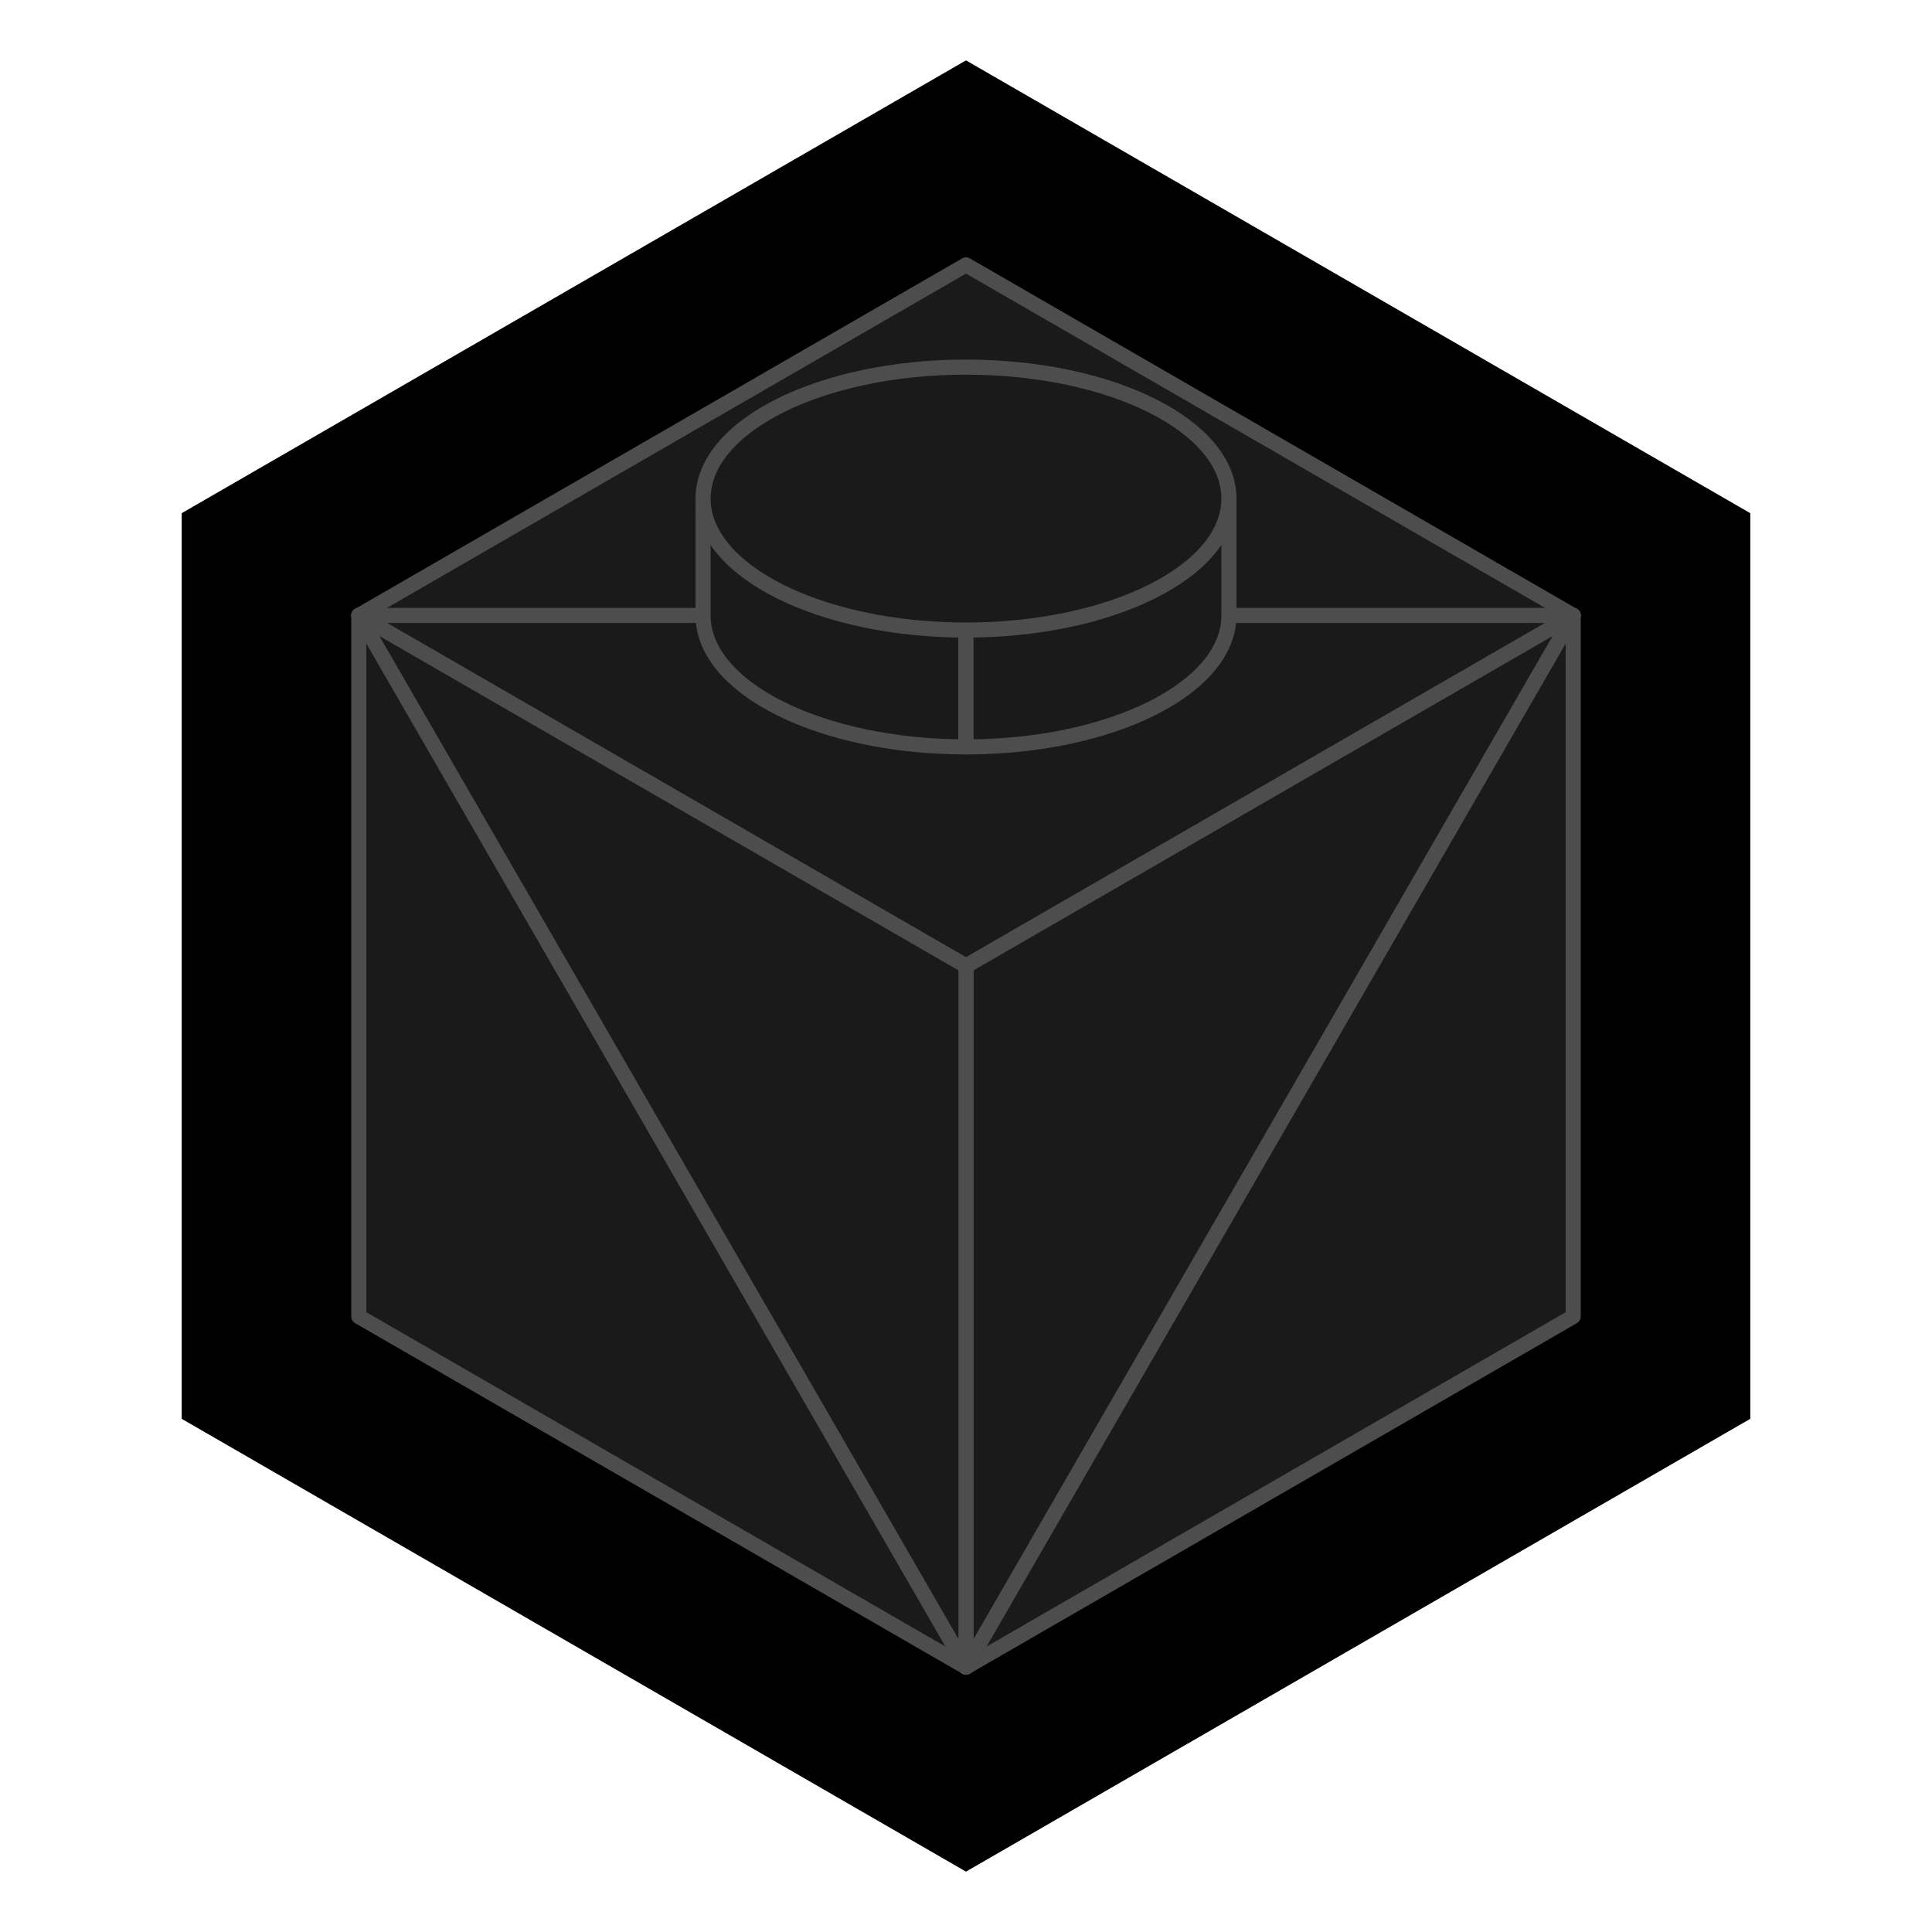
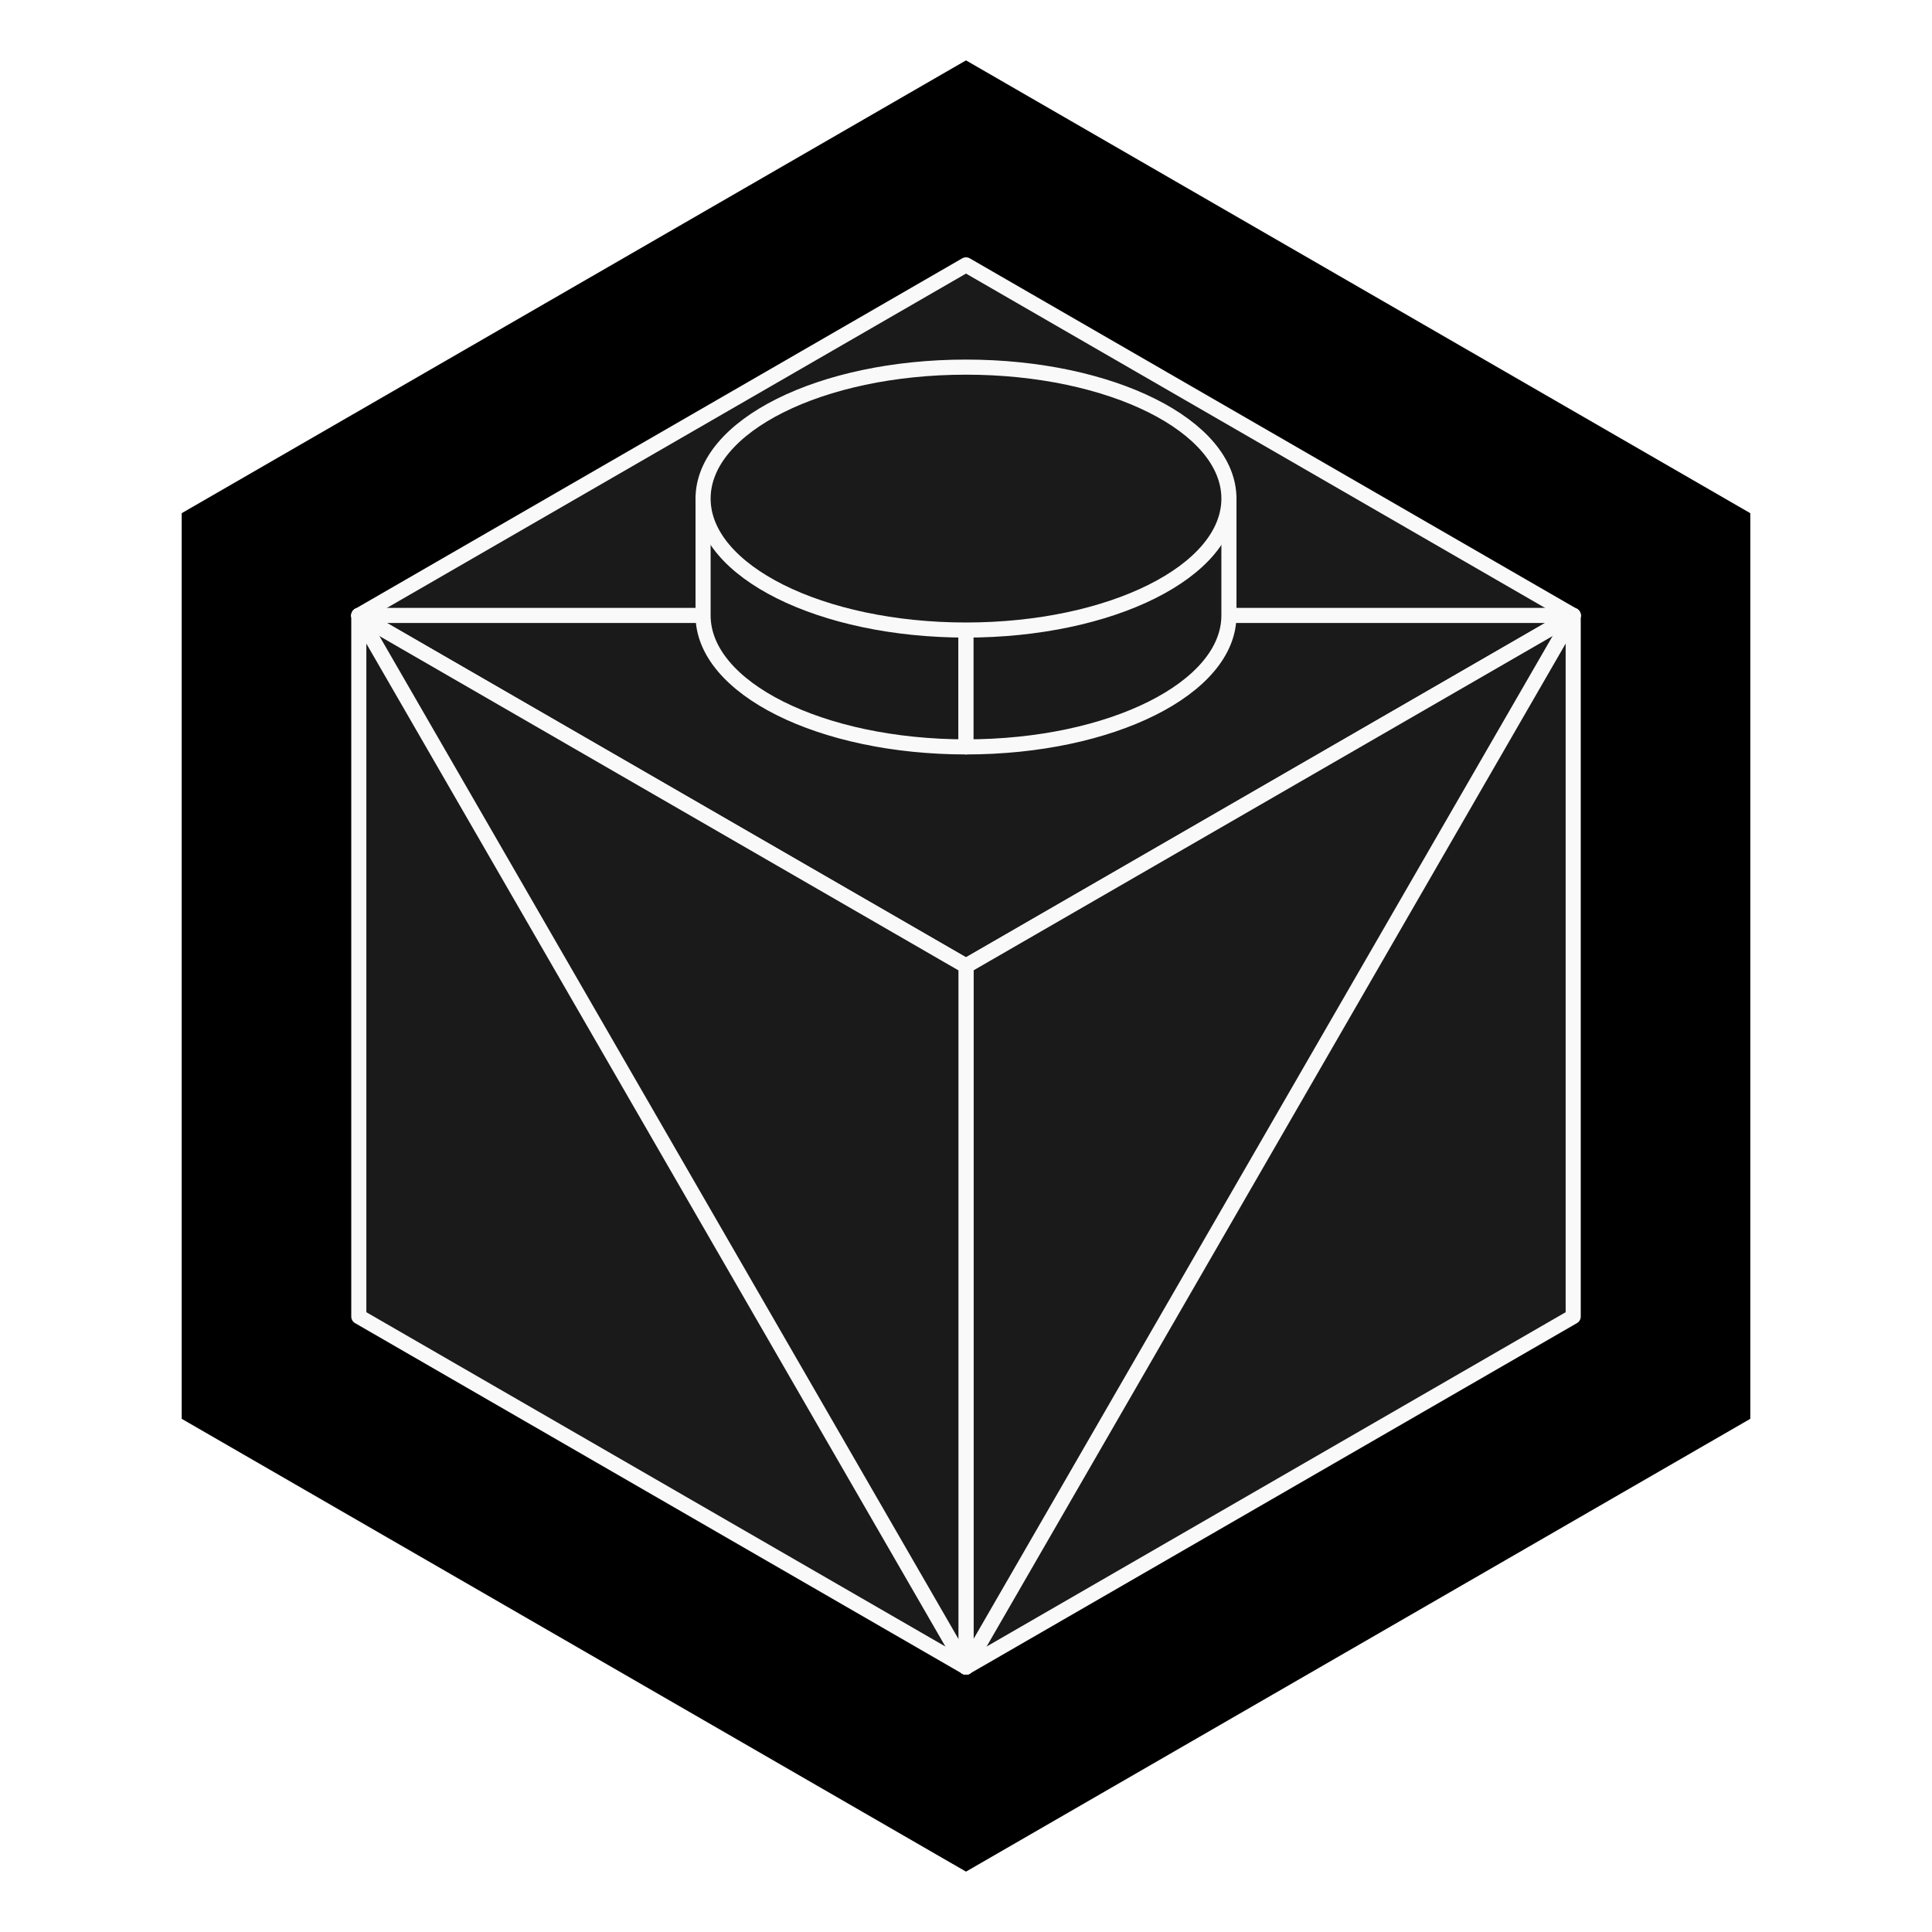
<svg xmlns="http://www.w3.org/2000/svg" width="1024" height="1024" viewBox="0 0 270.933 270.933" version="1.1" id="svg8">
  <defs id="defs2" />
  <g id="layer1" transform="translate(0,-161.5333)">
    <g id="g882">
-       <path style="fill:#000000;fill-opacity:1;stroke-width:0.265" id="path3822" d="m 67.733,163.65 56.826,32.808 0,65.617 -56.826,32.808 -56.826,-32.808 2e-6,-65.617 z" transform="matrix(1.935484,0,0,1.935484,4.369903,-146.7419)" />
-       <path style="fill:#1a1a1a;fill-opacity:1;stroke:#4d4d4d;stroke-width:2.117;stroke-dasharray:none;stroke-linecap:round;stroke-linejoin:round" d="m 135.467,198.677 -85.15,49.161 85.15,49.161 85.15,-49.161 z" id="path3824" />
-       <path style="fill:#1a1a1a;fill-opacity:1;stroke:#4d4d4d;stroke-width:2.117;stroke-dasharray:none;stroke-linecap:round;stroke-linejoin:round" d="m 220.617,247.839 -85.15,49.161 v 98.323 l 85.15,-49.161 z" id="path3834" />
-       <path style="fill:#1a1a1a;fill-opacity:1;stroke:#4d4d4d;stroke-width:2.117;stroke-dasharray:none;stroke-linecap:round;stroke-linejoin:round" d="M 135.467,297 50.317,247.839 v 98.323 l 85.15,49.161 z" id="path3837" />
-       <path style="fill:#1a1a1a;stroke:#4d4d4d;stroke-width:2.117;stroke-linecap:round;stroke-linejoin:round;stroke-dasharray:none" d="M 50.317,247.839 135.467,395.323" id="path1" />
-       <path style="fill:#1a1a1a;stroke:#4d4d4d;stroke-width:2.117;stroke-linecap:round;stroke-linejoin:round;stroke-dasharray:none" d="M 135.467,395.323 220.616,247.838" id="path2" />
-       <path style="fill:#1a1a1a;stroke:#4d4d4d;stroke-width:2.117;stroke-linecap:round;stroke-linejoin:round;stroke-dasharray:none" d="M 50.317,247.839 220.616,247.838" id="path3" />
-       <path style="fill:#1a1a1a;fill-opacity:1;stroke:#4d4d4d;stroke-width:2.117;stroke-dasharray:none;stroke-linecap:round;stroke-linejoin:round" d="m 135.467,229.403 a 36.871,18.435 0 0 0 -16.874,2.048 H 98.596 v 16.387 a 36.871,18.435 0 0 0 36.871,18.435 z" id="path3876" />
-       <path style="fill:#1a1a1a;fill-opacity:1;stroke:#4d4d4d;stroke-width:2.117;stroke-dasharray:none;stroke-linecap:round;stroke-linejoin:round" d="m 135.467,229.403 v 36.871 a 36.871,18.435 0 0 0 36.871,-18.435 v -16.387 h -20.056 a 36.871,18.435 0 0 0 -16.815,-2.048 z" id="ellipse3866" />
-       <ellipse style="fill:#1a1a1a;fill-opacity:1;stroke:#4d4d4d;stroke-width:2.117;stroke-dasharray:none;stroke-linecap:round;stroke-linejoin:round" id="ellipse3868" cx="135.467" cy="231.452" rx="36.871" ry="18.435" />
+       <g id="g1">
+         <path style="fill:#000000;fill-opacity:1;stroke-width:0.265" id="path3822" d="m 67.733,163.65 56.826,32.808 0,65.617 -56.826,32.808 -56.826,-32.808 2e-6,-65.617 z" transform="matrix(1.935484,0,0,1.935484,4.369903,-146.7419)" />
+         <path style="fill:#1a1a1a;fill-opacity:1;stroke:#f9f9f9;stroke-width:2.117;stroke-linecap:round;stroke-linejoin:round;stroke-dasharray:none" d="m 135.467,198.677 -85.15,49.161 85.15,49.161 85.15,-49.161 z" id="path3824" />
+         <path style="fill:#1a1a1a;fill-opacity:1;stroke:#f9f9f9;stroke-width:2.117;stroke-linecap:round;stroke-linejoin:round;stroke-dasharray:none" d="m 220.617,247.839 -85.15,49.161 v 98.323 l 85.15,-49.161 z" id="path3834" />
+         <path style="fill:#1a1a1a;fill-opacity:1;stroke:#f9f9f9;stroke-width:2.117;stroke-linecap:round;stroke-linejoin:round;stroke-dasharray:none" d="M 135.467,297 50.317,247.839 v 98.323 l 85.15,49.161 z" id="path3837" />
+         <path style="fill:#1a1a1a;stroke:#f9f9f9;stroke-width:2.117;stroke-linecap:round;stroke-linejoin:round;stroke-dasharray:none" d="M 50.317,247.839 135.467,395.323" id="path1" />
+         <path style="fill:#1a1a1a;stroke:#f9f9f9;stroke-width:2.117;stroke-linecap:round;stroke-linejoin:round;stroke-dasharray:none" d="M 135.467,395.323 220.616,247.838" id="path2" />
+         <path style="fill:#1a1a1a;stroke:#f9f9f9;stroke-width:2.117;stroke-linecap:round;stroke-linejoin:round;stroke-dasharray:none" d="M 50.317,247.839 220.616,247.838" id="path3" />
+         <path style="fill:#1a1a1a;fill-opacity:1;stroke:#f9f9f9;stroke-width:2.117;stroke-linecap:round;stroke-linejoin:round;stroke-dasharray:none" d="m 135.467,229.403 a 36.871,18.435 0 0 0 -16.874,2.048 H 98.596 v 16.387 a 36.871,18.435 0 0 0 36.871,18.435 z" id="path3876" />
+         <path style="fill:#1a1a1a;fill-opacity:1;stroke:#f9f9f9;stroke-width:2.117;stroke-linecap:round;stroke-linejoin:round;stroke-dasharray:none" d="m 135.467,229.403 v 36.871 a 36.871,18.435 0 0 0 36.871,-18.435 v -16.387 h -20.056 a 36.871,18.435 0 0 0 -16.815,-2.048 z" id="ellipse3866" />
+         <ellipse style="fill:#1a1a1a;fill-opacity:1;stroke:#f9f9f9;stroke-width:2.117;stroke-linecap:round;stroke-linejoin:round;stroke-dasharray:none" id="ellipse3868" cx="135.467" cy="231.452" rx="36.871" ry="18.435" />
+       </g>
    </g>
  </g>
</svg>
